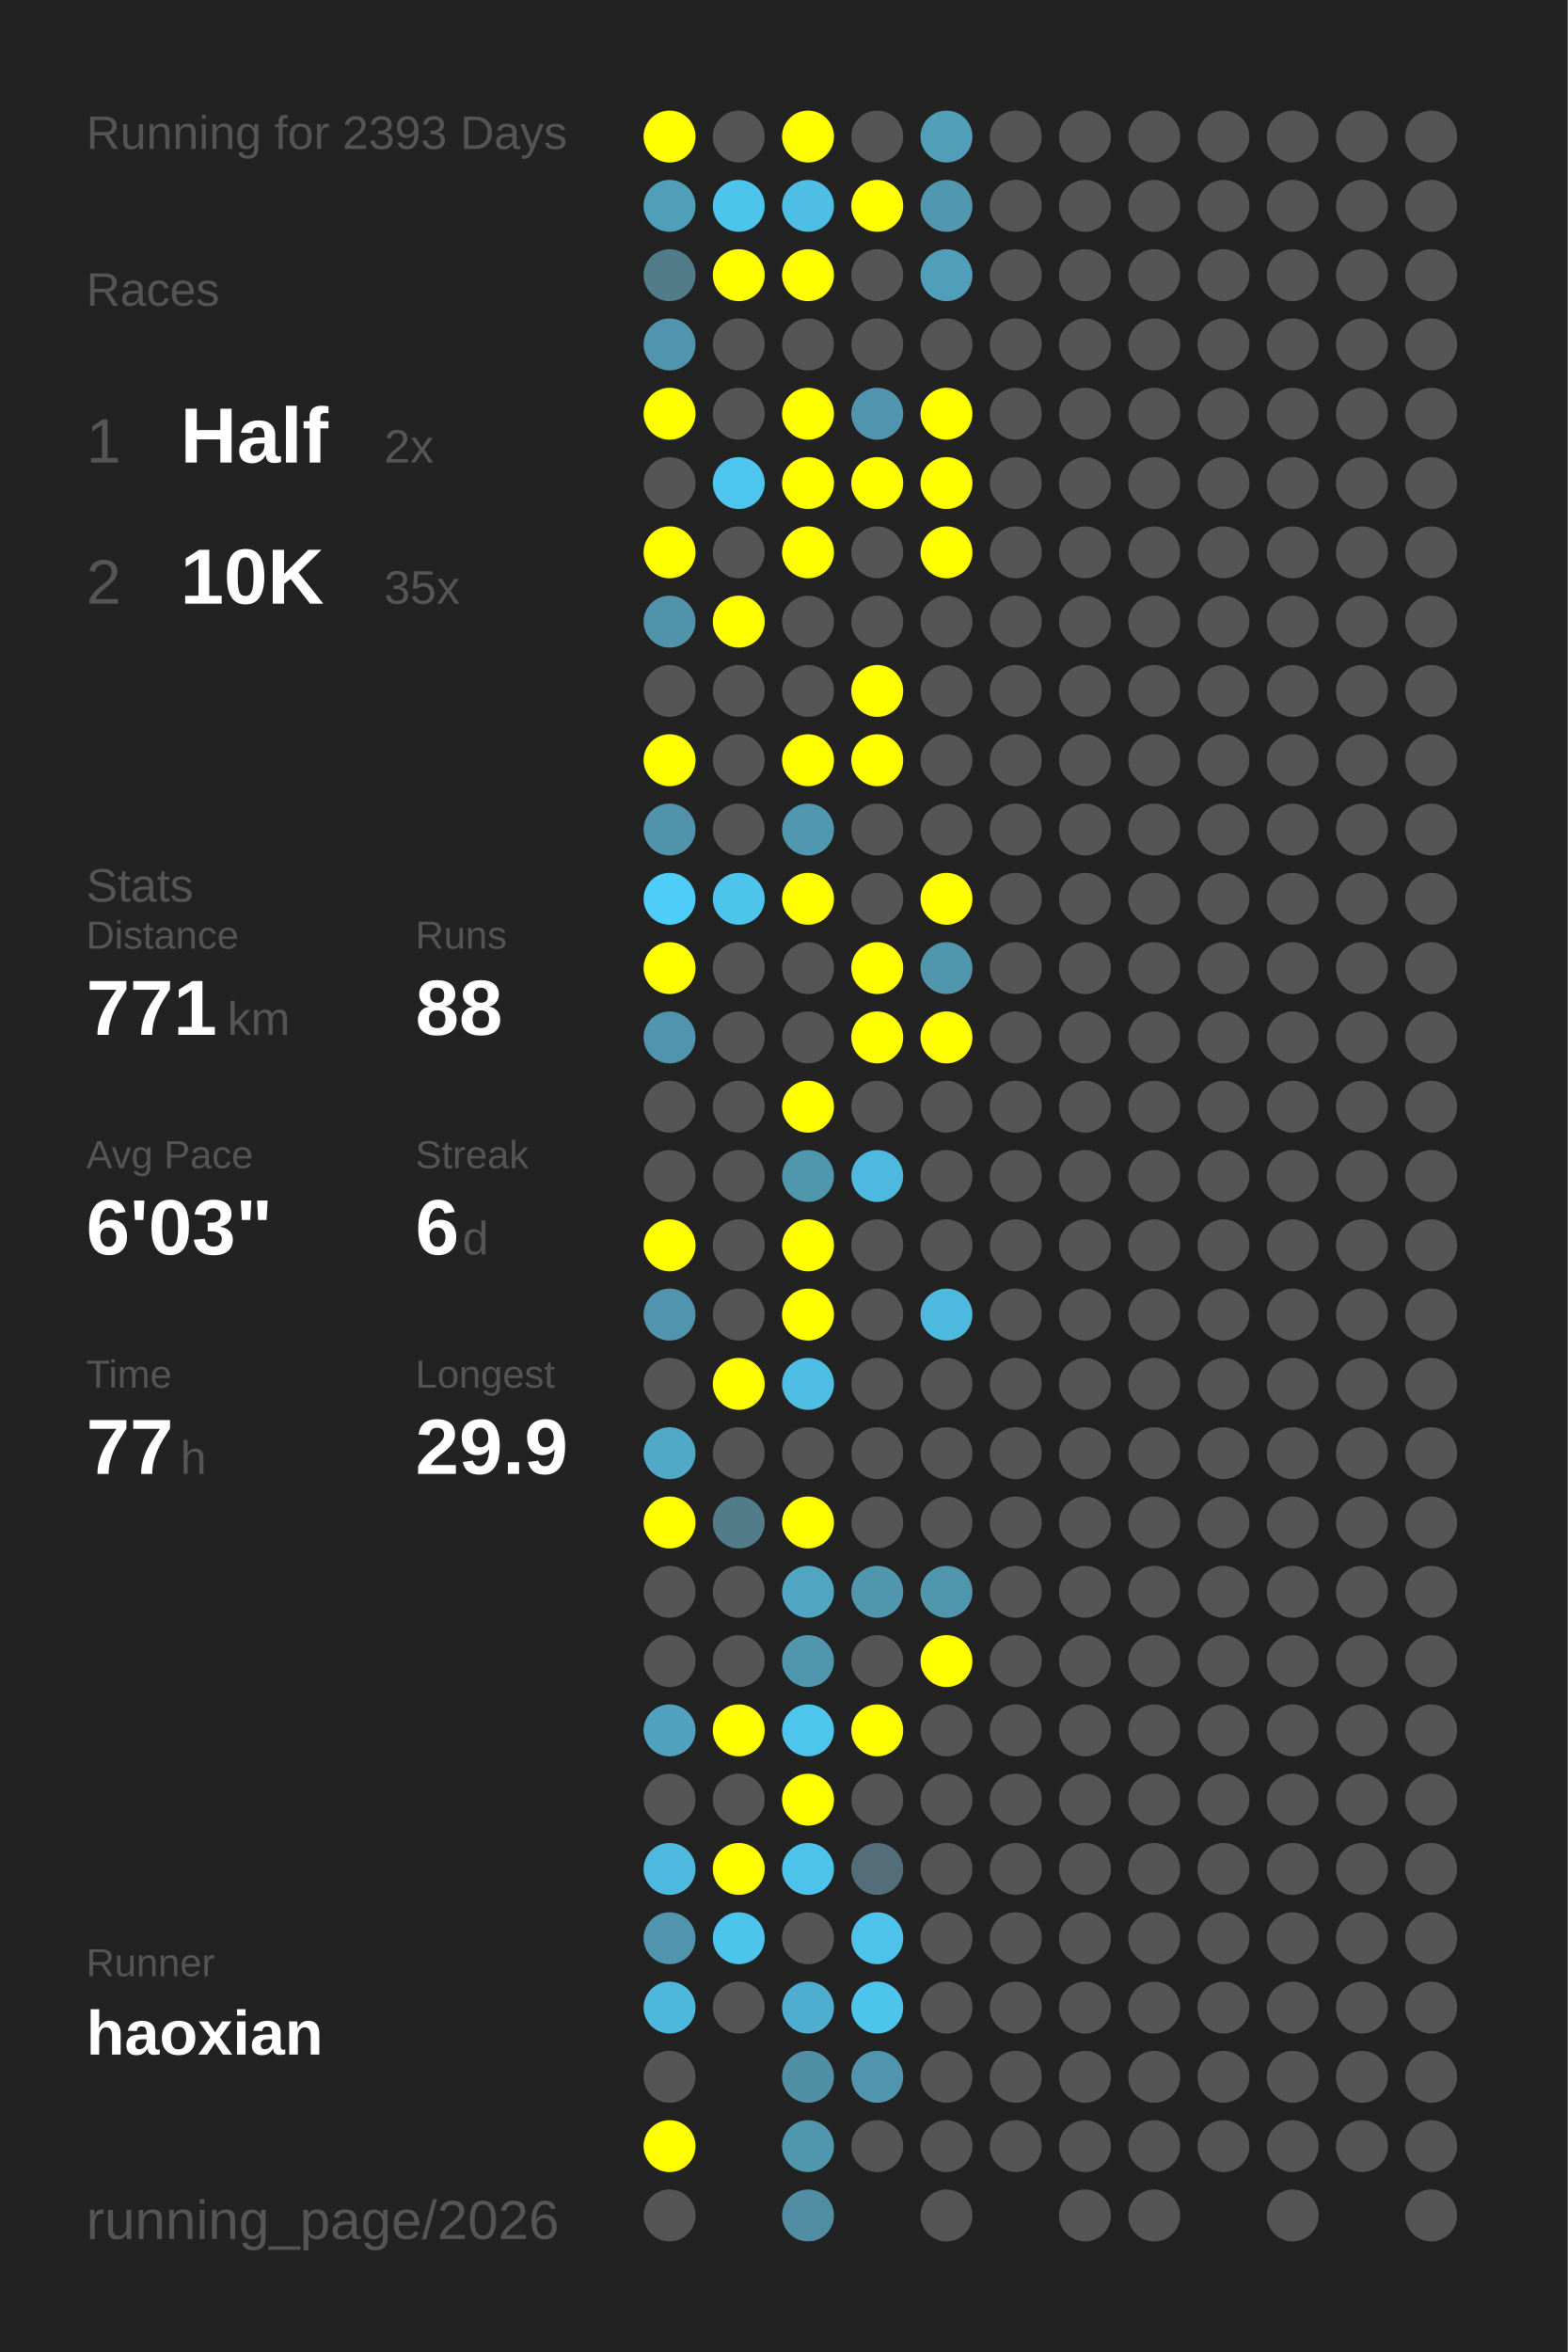
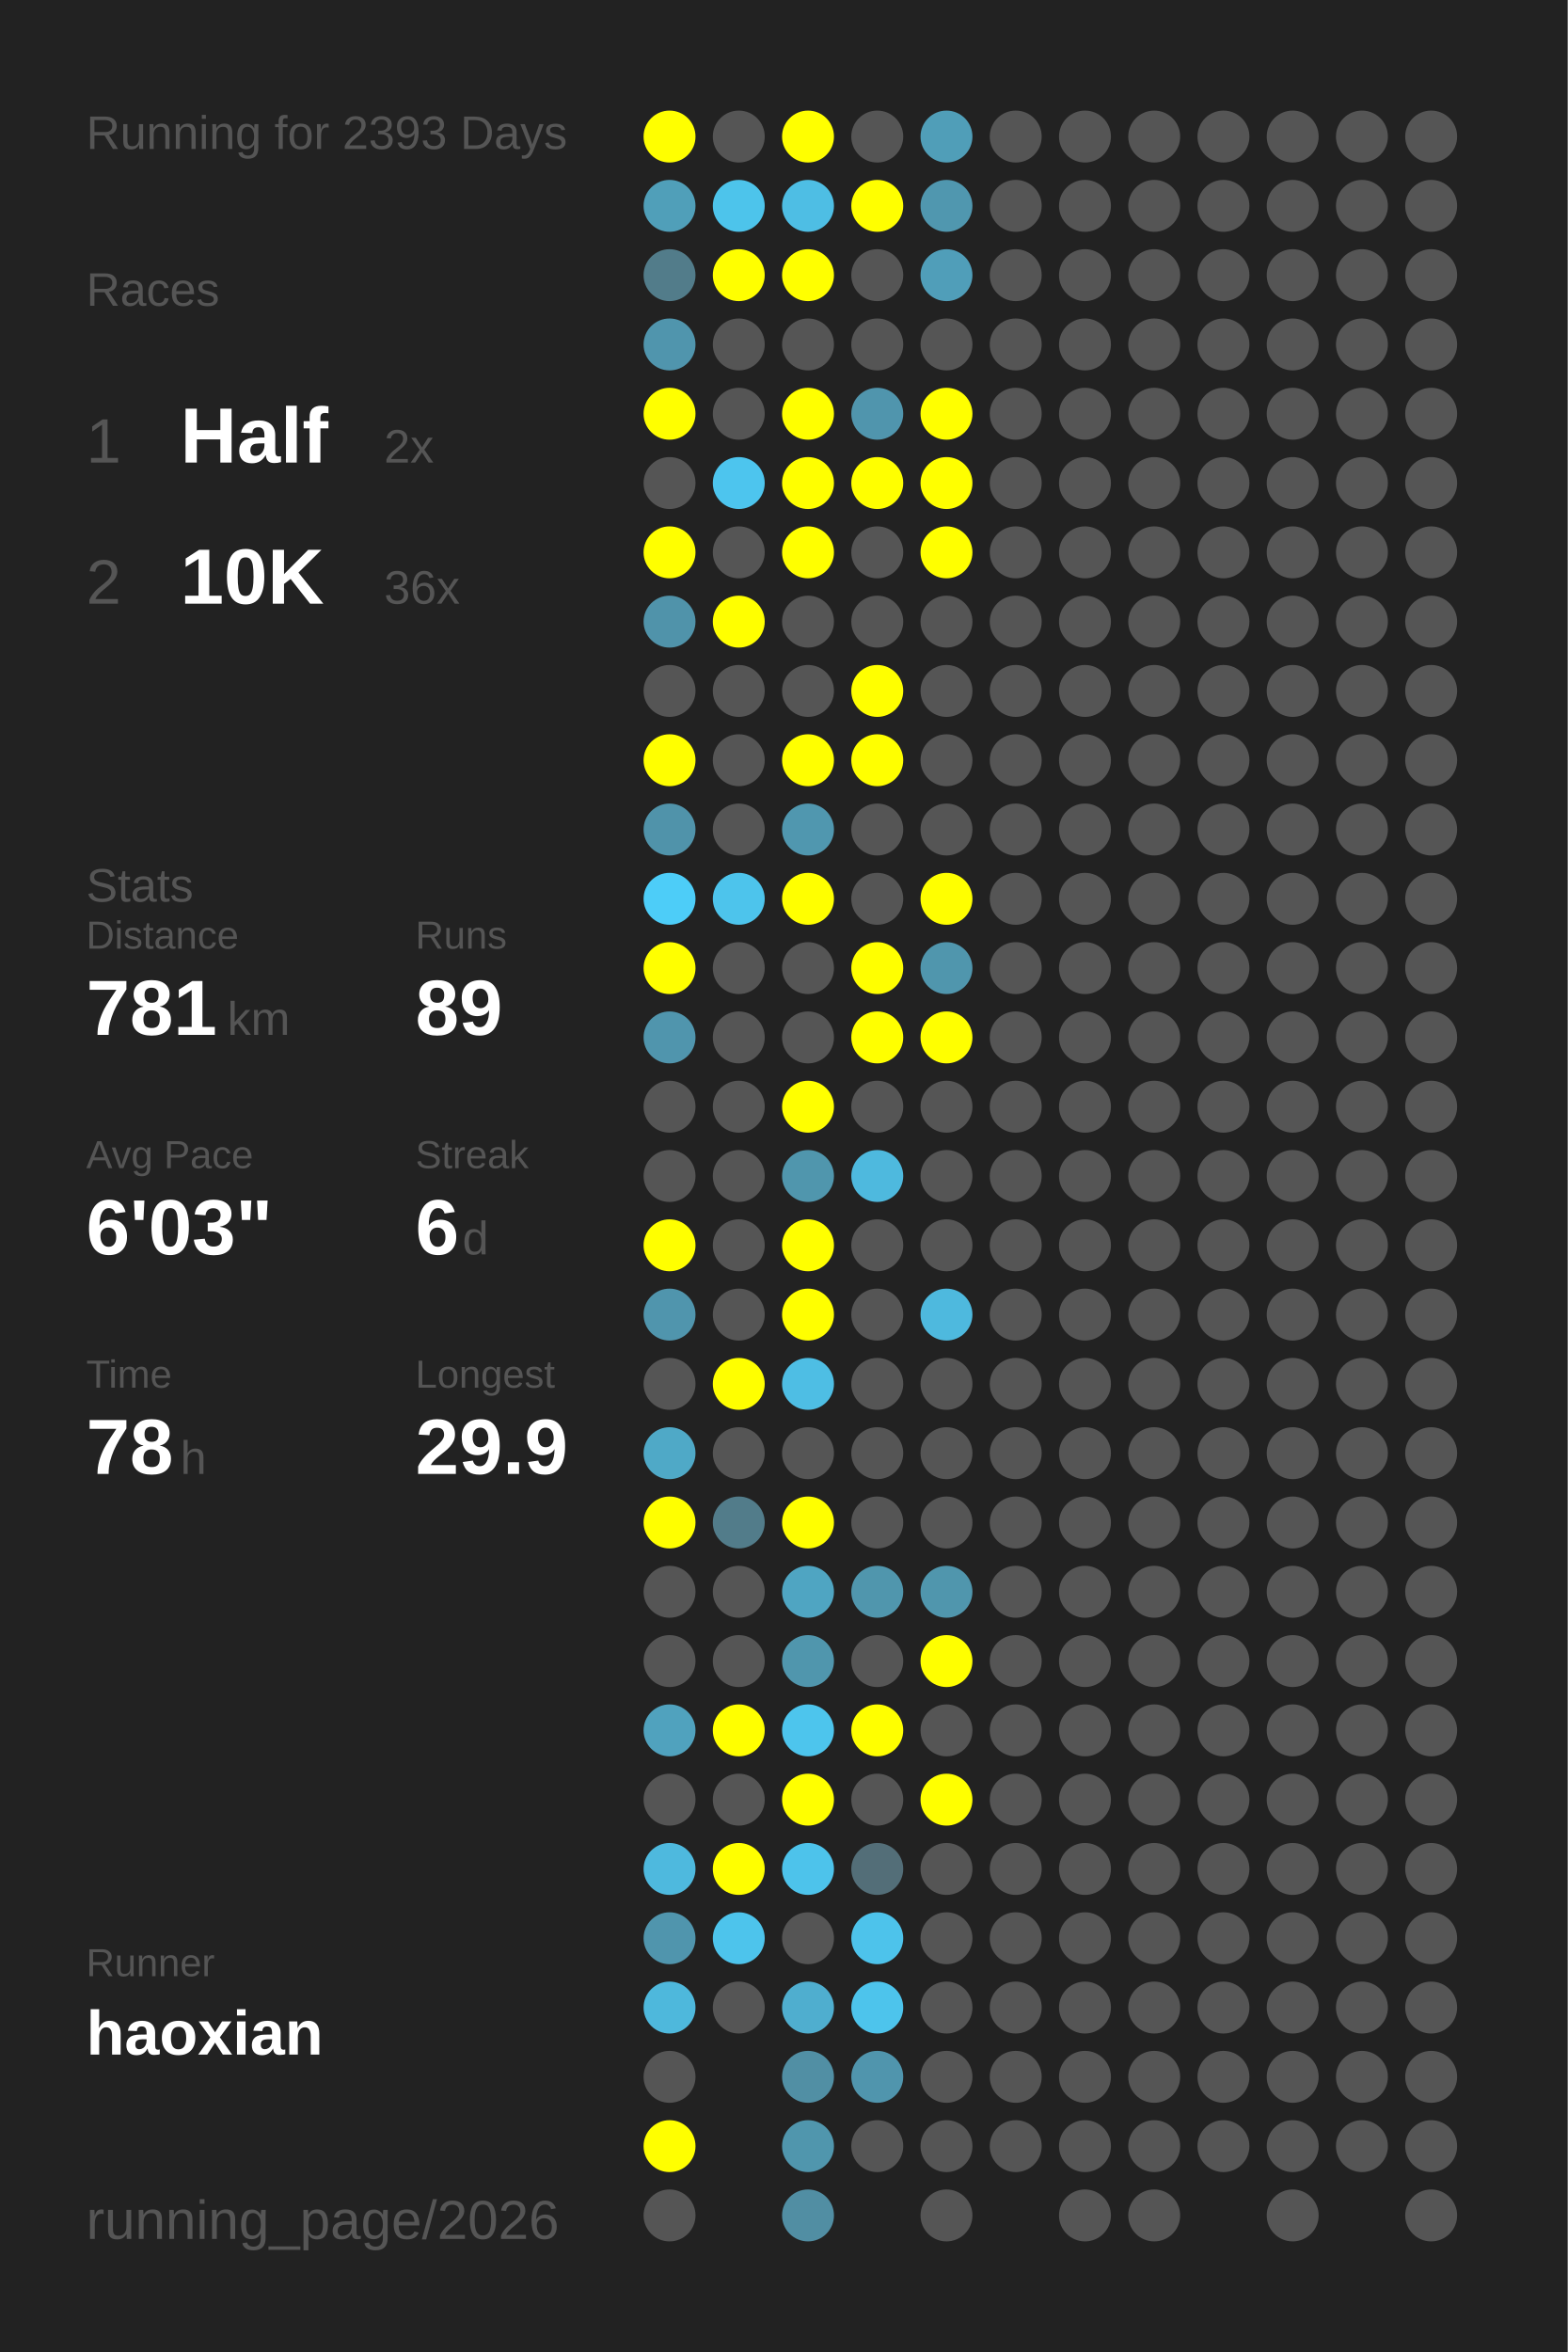
<svg xmlns="http://www.w3.org/2000/svg" baseProfile="full" height="300mm" version="1.1" viewBox="0,0,200,300" width="200mm">
  <defs />
  <rect fill="#222222" height="300" width="200" x="0" y="0" />
  <text fill="#555555" style="font-size:6px; font-family:Arial;" x="11" y="19">Running for 2393 Days</text>
  <text fill="#555555" style="font-size:6px; font-family:Arial;" x="11" y="39">Races</text>
  <text fill="#555555" style="font-size:8px; font-family:Arial;" x="11" y="59">1</text>
  <text fill="#FFFFFF" style="font-size:10px; font-family:Arial; font-weight:bold;" x="23" y="59">Half</text>
  <text fill="#555555" style="font-size:6px; font-family:Arial;" x="49" y="59">2x</text>
  <text fill="#555555" style="font-size:8px; font-family:Arial;" x="11" y="77">2</text>
  <text fill="#FFFFFF" style="font-size:10px; font-family:Arial; font-weight:bold;" x="23" y="77">10K</text>
-   <text fill="#555555" style="font-size:6px; font-family:Arial;" x="49" y="77">35x</text>
+   <text fill="#555555" style="font-size:6px; font-family:Arial;" x="49" y="77">36x</text>
  <text fill="#555555" style="font-size:6px; font-family:Arial;" x="11" y="115">Stats</text>
  <text fill="#555555" style="font-size:5px; font-family:Arial;" x="11" y="121">Distance</text>
-   <text fill="#FFFFFF" style="font-size:10px; font-family:Arial; font-weight:bold;" x="11" y="132">771</text>
+   <text fill="#FFFFFF" style="font-size:10px; font-family:Arial; font-weight:bold;" x="11" y="132">781</text>
  <text fill="#555555" style="font-size:6px; font-family:Arial;" x="29" y="132">km</text>
  <text fill="#555555" style="font-size:5px; font-family:Arial;" x="53" y="121">Runs</text>
-   <text fill="#FFFFFF" style="font-size:10px; font-family:Arial; font-weight:bold;" x="53" y="132">88</text>
+   <text fill="#FFFFFF" style="font-size:10px; font-family:Arial; font-weight:bold;" x="53" y="132">89</text>
  <text fill="#555555" style="font-size:5px; font-family:Arial;" x="11" y="149">Avg Pace</text>
  <text fill="#FFFFFF" style="font-size:10px; font-family:Arial; font-weight:bold;" x="11" y="160">6'03"</text>
  <text fill="#555555" style="font-size:5px; font-family:Arial;" x="53" y="149">Streak</text>
  <text fill="#FFFFFF" style="font-size:10px; font-family:Arial; font-weight:bold;" x="53" y="160">6</text>
  <text fill="#555555" style="font-size:6px; font-family:Arial;" x="59" y="160">d</text>
  <text fill="#555555" style="font-size:5px; font-family:Arial;" x="11" y="177">Time</text>
-   <text fill="#FFFFFF" style="font-size:10px; font-family:Arial; font-weight:bold;" x="11" y="188">77</text>
+   <text fill="#FFFFFF" style="font-size:10px; font-family:Arial; font-weight:bold;" x="11" y="188">78</text>
  <text fill="#555555" style="font-size:6px; font-family:Arial;" x="23" y="188">h</text>
  <text fill="#555555" style="font-size:5px; font-family:Arial;" x="53" y="177">Longest</text>
  <text fill="#FFFFFF" style="font-size:10px; font-family:Arial; font-weight:bold;" x="53" y="188">29.9</text>
  <text fill="#555555" style="font-size:5px; font-family:Arial;" x="11" y="252.065">Runner</text>
  <text fill="#FFFFFF" style="font-size:8px; font-family:Arial; font-weight:bold;" x="11" y="262.065">haoxian</text>
  <text fill="#555555" style="font-size:7px; font-family:Arial;" x="11" y="285.581">running_page/2026</text>
  <circle cx="85.417" cy="17.419" fill="#FFFF00" r="3.312" />
  <circle cx="85.417" cy="26.258" fill="#509fb9" r="3.312" />
  <circle cx="85.417" cy="35.097" fill="#527c8a" r="3.312" />
  <circle cx="85.417" cy="43.935" fill="#5095ad" r="3.312" />
  <circle cx="85.417" cy="52.774" fill="#FFFF00" r="3.312" />
  <circle cx="85.417" cy="61.613" fill="#555555" r="3.312" />
  <circle cx="85.417" cy="70.452" fill="#FFFF00" r="3.312" />
  <circle cx="85.417" cy="79.29" fill="#5093aa" r="3.312" />
  <circle cx="85.417" cy="88.129" fill="#555555" r="3.312" />
  <circle cx="85.417" cy="96.968" fill="#FFFF00" r="3.312" />
  <circle cx="85.417" cy="105.806" fill="#5093aa" r="3.312" />
  <circle cx="85.417" cy="114.645" fill="#4dcdf8" r="3.312" />
  <circle cx="85.417" cy="123.484" fill="#FFFF00" r="3.312" />
  <circle cx="85.417" cy="132.323" fill="#5095ad" r="3.312" />
  <circle cx="85.417" cy="141.161" fill="#555555" r="3.312" />
  <circle cx="85.417" cy="150" fill="#555555" r="3.312" />
  <circle cx="85.417" cy="158.839" fill="#FFFF00" r="3.312" />
  <circle cx="85.417" cy="167.677" fill="#5095ad" r="3.312" />
  <circle cx="85.417" cy="176.516" fill="#555555" r="3.312" />
  <circle cx="85.417" cy="185.355" fill="#4fa9c7" r="3.312" />
  <circle cx="85.417" cy="194.194" fill="#FFFF00" r="3.312" />
  <circle cx="85.417" cy="203.032" fill="#555555" r="3.312" />
  <circle cx="85.417" cy="211.871" fill="#555555" r="3.312" />
  <circle cx="85.417" cy="220.71" fill="#50a2be" r="3.312" />
  <circle cx="85.417" cy="229.548" fill="#555555" r="3.312" />
  <circle cx="85.417" cy="238.387" fill="#4eb9de" r="3.312" />
  <circle cx="85.417" cy="247.226" fill="#5095ad" r="3.312" />
  <circle cx="85.417" cy="256.065" fill="#4eb8dc" r="3.312" />
  <circle cx="85.417" cy="264.903" fill="#555555" r="3.312" />
  <circle cx="85.417" cy="273.742" fill="#FFFF00" r="3.312" />
  <circle cx="85.417" cy="282.581" fill="#555555" r="3.312" />
  <circle cx="94.25" cy="17.419" fill="#555555" r="3.312" />
  <circle cx="94.25" cy="26.258" fill="#4dc4eb" r="3.312" />
  <circle cx="94.25" cy="35.097" fill="#FFFF00" r="3.312" />
  <circle cx="94.25" cy="43.935" fill="#555555" r="3.312" />
  <circle cx="94.25" cy="52.774" fill="#555555" r="3.312" />
  <circle cx="94.25" cy="61.613" fill="#4dc5ee" r="3.312" />
  <circle cx="94.25" cy="70.452" fill="#555555" r="3.312" />
  <circle cx="94.25" cy="79.29" fill="#FFFF00" r="3.312" />
  <circle cx="94.25" cy="88.129" fill="#555555" r="3.312" />
  <circle cx="94.25" cy="96.968" fill="#555555" r="3.312" />
  <circle cx="94.25" cy="105.806" fill="#555555" r="3.312" />
  <circle cx="94.25" cy="114.645" fill="#4dc4ec" r="3.312" />
  <circle cx="94.25" cy="123.484" fill="#555555" r="3.312" />
  <circle cx="94.25" cy="132.323" fill="#555555" r="3.312" />
  <circle cx="94.25" cy="141.161" fill="#555555" r="3.312" />
  <circle cx="94.25" cy="150" fill="#555555" r="3.312" />
  <circle cx="94.25" cy="158.839" fill="#555555" r="3.312" />
  <circle cx="94.25" cy="167.677" fill="#555555" r="3.312" />
  <circle cx="94.25" cy="176.516" fill="#FFFF00" r="3.312" />
  <circle cx="94.25" cy="185.355" fill="#555555" r="3.312" />
  <circle cx="94.25" cy="194.194" fill="#527c8a" r="3.312" />
  <circle cx="94.25" cy="203.032" fill="#555555" r="3.312" />
  <circle cx="94.25" cy="211.871" fill="#555555" r="3.312" />
  <circle cx="94.25" cy="220.71" fill="#FFFF00" r="3.312" />
  <circle cx="94.25" cy="229.548" fill="#555555" r="3.312" />
  <circle cx="94.25" cy="238.387" fill="#FFFF00" r="3.312" />
  <circle cx="94.25" cy="247.226" fill="#4dc4ec" r="3.312" />
  <circle cx="94.25" cy="256.065" fill="#555555" r="3.312" />
  <circle cx="103.083" cy="17.419" fill="#FFFF00" r="3.312" />
  <circle cx="103.083" cy="26.258" fill="#4ebee4" r="3.312" />
  <circle cx="103.083" cy="35.097" fill="#FFFF00" r="3.312" />
  <circle cx="103.083" cy="43.935" fill="#555555" r="3.312" />
  <circle cx="103.083" cy="52.774" fill="#FFFF00" r="3.312" />
  <circle cx="103.083" cy="61.613" fill="#FFFF00" r="3.312" />
  <circle cx="103.083" cy="70.452" fill="#FFFF00" r="3.312" />
  <circle cx="103.083" cy="79.29" fill="#555555" r="3.312" />
  <circle cx="103.083" cy="88.129" fill="#555555" r="3.312" />
  <circle cx="103.083" cy="96.968" fill="#FFFF00" r="3.312" />
  <circle cx="103.083" cy="105.806" fill="#5097af" r="3.312" />
  <circle cx="103.083" cy="114.645" fill="#FFFF00" r="3.312" />
  <circle cx="103.083" cy="123.484" fill="#555555" r="3.312" />
  <circle cx="103.083" cy="132.323" fill="#555555" r="3.312" />
  <circle cx="103.083" cy="141.161" fill="#FFFF00" r="3.312" />
  <circle cx="103.083" cy="150" fill="#5096ad" r="3.312" />
  <circle cx="103.083" cy="158.839" fill="#FFFF00" r="3.312" />
  <circle cx="103.083" cy="167.677" fill="#FFFF00" r="3.312" />
  <circle cx="103.083" cy="176.516" fill="#4ebee4" r="3.312" />
  <circle cx="103.083" cy="185.355" fill="#555555" r="3.312" />
  <circle cx="103.083" cy="194.194" fill="#FFFF00" r="3.312" />
  <circle cx="103.083" cy="203.032" fill="#4fa5c2" r="3.312" />
  <circle cx="103.083" cy="211.871" fill="#5096ad" r="3.312" />
  <circle cx="103.083" cy="220.71" fill="#4dc5ed" r="3.312" />
  <circle cx="103.083" cy="229.548" fill="#FFFF00" r="3.312" />
  <circle cx="103.083" cy="238.387" fill="#4dc3eb" r="3.312" />
  <circle cx="103.083" cy="247.226" fill="#555555" r="3.312" />
  <circle cx="103.083" cy="256.065" fill="#4faecf" r="3.312" />
  <circle cx="103.083" cy="264.903" fill="#518fa4" r="3.312" />
  <circle cx="103.083" cy="273.742" fill="#5096ad" r="3.312" />
  <circle cx="103.083" cy="282.581" fill="#518ea3" r="3.312" />
  <circle cx="111.917" cy="17.419" fill="#555555" r="3.312" />
  <circle cx="111.917" cy="26.258" fill="#FFFF00" r="3.312" />
  <circle cx="111.917" cy="35.097" fill="#555555" r="3.312" />
  <circle cx="111.917" cy="43.935" fill="#555555" r="3.312" />
  <circle cx="111.917" cy="52.774" fill="#5095ad" r="3.312" />
  <circle cx="111.917" cy="61.613" fill="#FFFF00" r="3.312" />
  <circle cx="111.917" cy="70.452" fill="#555555" r="3.312" />
  <circle cx="111.917" cy="79.29" fill="#555555" r="3.312" />
  <circle cx="111.917" cy="88.129" fill="#FFFF00" r="3.312" />
  <circle cx="111.917" cy="96.968" fill="#FFFF00" r="3.312" />
  <circle cx="111.917" cy="105.806" fill="#555555" r="3.312" />
  <circle cx="111.917" cy="114.645" fill="#555555" r="3.312" />
  <circle cx="111.917" cy="123.484" fill="#FFFF00" r="3.312" />
  <circle cx="111.917" cy="132.323" fill="#FFFF00" r="3.312" />
  <circle cx="111.917" cy="141.161" fill="#555555" r="3.312" />
  <circle cx="111.917" cy="150" fill="#4eb9de" r="3.312" />
  <circle cx="111.917" cy="158.839" fill="#555555" r="3.312" />
  <circle cx="111.917" cy="167.677" fill="#555555" r="3.312" />
  <circle cx="111.917" cy="176.516" fill="#555555" r="3.312" />
  <circle cx="111.917" cy="185.355" fill="#555555" r="3.312" />
  <circle cx="111.917" cy="194.194" fill="#555555" r="3.312" />
  <circle cx="111.917" cy="203.032" fill="#5096ad" r="3.312" />
  <circle cx="111.917" cy="211.871" fill="#555555" r="3.312" />
  <circle cx="111.917" cy="220.71" fill="#FFFF00" r="3.312" />
  <circle cx="111.917" cy="229.548" fill="#555555" r="3.312" />
  <circle cx="111.917" cy="238.387" fill="#536e78" r="3.312" />
  <circle cx="111.917" cy="247.226" fill="#4dc3eb" r="3.312" />
  <circle cx="111.917" cy="256.065" fill="#4dc4ec" r="3.312" />
  <circle cx="111.917" cy="264.903" fill="#5095ad" r="3.312" />
  <circle cx="111.917" cy="273.742" fill="#555555" r="3.312" />
  <circle cx="120.75" cy="17.419" fill="#509eb8" r="3.312" />
  <circle cx="120.75" cy="26.258" fill="#5097af" r="3.312" />
  <circle cx="120.75" cy="35.097" fill="#509eb9" r="3.312" />
  <circle cx="120.75" cy="43.935" fill="#555555" r="3.312" />
  <circle cx="120.75" cy="52.774" fill="#FFFF00" r="3.312" />
  <circle cx="120.75" cy="61.613" fill="#FFFF00" r="3.312" />
  <circle cx="120.75" cy="70.452" fill="#FFFF00" r="3.312" />
  <circle cx="120.75" cy="79.29" fill="#555555" r="3.312" />
  <circle cx="120.75" cy="88.129" fill="#555555" r="3.312" />
  <circle cx="120.75" cy="96.968" fill="#555555" r="3.312" />
  <circle cx="120.75" cy="105.806" fill="#555555" r="3.312" />
  <circle cx="120.75" cy="114.645" fill="#FFFF00" r="3.312" />
  <circle cx="120.75" cy="123.484" fill="#5096ad" r="3.312" />
  <circle cx="120.75" cy="132.323" fill="#FFFF00" r="3.312" />
  <circle cx="120.75" cy="141.161" fill="#555555" r="3.312" />
  <circle cx="120.75" cy="150" fill="#555555" r="3.312" />
  <circle cx="120.75" cy="158.839" fill="#555555" r="3.312" />
  <circle cx="120.75" cy="167.677" fill="#4eb9de" r="3.312" />
  <circle cx="120.75" cy="176.516" fill="#555555" r="3.312" />
  <circle cx="120.75" cy="185.355" fill="#555555" r="3.312" />
  <circle cx="120.75" cy="194.194" fill="#555555" r="3.312" />
  <circle cx="120.75" cy="203.032" fill="#5096ad" r="3.312" />
  <circle cx="120.75" cy="211.871" fill="#FFFF00" r="3.312" />
  <circle cx="120.75" cy="220.71" fill="#555555" r="3.312" />
-   <circle cx="120.75" cy="229.548" fill="#555555" r="3.312" />
+   <circle cx="120.75" cy="229.548" fill="#FFFF00" r="3.312" />
  <circle cx="120.75" cy="238.387" fill="#555555" r="3.312" />
  <circle cx="120.75" cy="247.226" fill="#555555" r="3.312" />
  <circle cx="120.75" cy="256.065" fill="#555555" r="3.312" />
  <circle cx="120.75" cy="264.903" fill="#555555" r="3.312" />
  <circle cx="120.75" cy="273.742" fill="#555555" r="3.312" />
  <circle cx="120.75" cy="282.581" fill="#555555" r="3.312" />
  <circle cx="129.583" cy="17.419" fill="#555555" r="3.312" />
  <circle cx="129.583" cy="26.258" fill="#555555" r="3.312" />
  <circle cx="129.583" cy="35.097" fill="#555555" r="3.312" />
  <circle cx="129.583" cy="43.935" fill="#555555" r="3.312" />
  <circle cx="129.583" cy="52.774" fill="#555555" r="3.312" />
  <circle cx="129.583" cy="61.613" fill="#555555" r="3.312" />
  <circle cx="129.583" cy="70.452" fill="#555555" r="3.312" />
  <circle cx="129.583" cy="79.29" fill="#555555" r="3.312" />
  <circle cx="129.583" cy="88.129" fill="#555555" r="3.312" />
  <circle cx="129.583" cy="96.968" fill="#555555" r="3.312" />
  <circle cx="129.583" cy="105.806" fill="#555555" r="3.312" />
  <circle cx="129.583" cy="114.645" fill="#555555" r="3.312" />
  <circle cx="129.583" cy="123.484" fill="#555555" r="3.312" />
  <circle cx="129.583" cy="132.323" fill="#555555" r="3.312" />
  <circle cx="129.583" cy="141.161" fill="#555555" r="3.312" />
  <circle cx="129.583" cy="150" fill="#555555" r="3.312" />
  <circle cx="129.583" cy="158.839" fill="#555555" r="3.312" />
  <circle cx="129.583" cy="167.677" fill="#555555" r="3.312" />
  <circle cx="129.583" cy="176.516" fill="#555555" r="3.312" />
  <circle cx="129.583" cy="185.355" fill="#555555" r="3.312" />
  <circle cx="129.583" cy="194.194" fill="#555555" r="3.312" />
  <circle cx="129.583" cy="203.032" fill="#555555" r="3.312" />
  <circle cx="129.583" cy="211.871" fill="#555555" r="3.312" />
  <circle cx="129.583" cy="220.71" fill="#555555" r="3.312" />
  <circle cx="129.583" cy="229.548" fill="#555555" r="3.312" />
  <circle cx="129.583" cy="238.387" fill="#555555" r="3.312" />
  <circle cx="129.583" cy="247.226" fill="#555555" r="3.312" />
  <circle cx="129.583" cy="256.065" fill="#555555" r="3.312" />
  <circle cx="129.583" cy="264.903" fill="#555555" r="3.312" />
  <circle cx="129.583" cy="273.742" fill="#555555" r="3.312" />
  <circle cx="138.417" cy="17.419" fill="#555555" r="3.312" />
  <circle cx="138.417" cy="26.258" fill="#555555" r="3.312" />
  <circle cx="138.417" cy="35.097" fill="#555555" r="3.312" />
  <circle cx="138.417" cy="43.935" fill="#555555" r="3.312" />
  <circle cx="138.417" cy="52.774" fill="#555555" r="3.312" />
  <circle cx="138.417" cy="61.613" fill="#555555" r="3.312" />
  <circle cx="138.417" cy="70.452" fill="#555555" r="3.312" />
  <circle cx="138.417" cy="79.29" fill="#555555" r="3.312" />
  <circle cx="138.417" cy="88.129" fill="#555555" r="3.312" />
  <circle cx="138.417" cy="96.968" fill="#555555" r="3.312" />
  <circle cx="138.417" cy="105.806" fill="#555555" r="3.312" />
  <circle cx="138.417" cy="114.645" fill="#555555" r="3.312" />
  <circle cx="138.417" cy="123.484" fill="#555555" r="3.312" />
  <circle cx="138.417" cy="132.323" fill="#555555" r="3.312" />
  <circle cx="138.417" cy="141.161" fill="#555555" r="3.312" />
  <circle cx="138.417" cy="150" fill="#555555" r="3.312" />
  <circle cx="138.417" cy="158.839" fill="#555555" r="3.312" />
  <circle cx="138.417" cy="167.677" fill="#555555" r="3.312" />
  <circle cx="138.417" cy="176.516" fill="#555555" r="3.312" />
  <circle cx="138.417" cy="185.355" fill="#555555" r="3.312" />
  <circle cx="138.417" cy="194.194" fill="#555555" r="3.312" />
  <circle cx="138.417" cy="203.032" fill="#555555" r="3.312" />
  <circle cx="138.417" cy="211.871" fill="#555555" r="3.312" />
  <circle cx="138.417" cy="220.71" fill="#555555" r="3.312" />
  <circle cx="138.417" cy="229.548" fill="#555555" r="3.312" />
  <circle cx="138.417" cy="238.387" fill="#555555" r="3.312" />
  <circle cx="138.417" cy="247.226" fill="#555555" r="3.312" />
  <circle cx="138.417" cy="256.065" fill="#555555" r="3.312" />
  <circle cx="138.417" cy="264.903" fill="#555555" r="3.312" />
  <circle cx="138.417" cy="273.742" fill="#555555" r="3.312" />
  <circle cx="138.417" cy="282.581" fill="#555555" r="3.312" />
  <circle cx="147.25" cy="17.419" fill="#555555" r="3.312" />
  <circle cx="147.25" cy="26.258" fill="#555555" r="3.312" />
  <circle cx="147.25" cy="35.097" fill="#555555" r="3.312" />
  <circle cx="147.25" cy="43.935" fill="#555555" r="3.312" />
  <circle cx="147.25" cy="52.774" fill="#555555" r="3.312" />
  <circle cx="147.25" cy="61.613" fill="#555555" r="3.312" />
  <circle cx="147.25" cy="70.452" fill="#555555" r="3.312" />
  <circle cx="147.25" cy="79.29" fill="#555555" r="3.312" />
  <circle cx="147.25" cy="88.129" fill="#555555" r="3.312" />
  <circle cx="147.25" cy="96.968" fill="#555555" r="3.312" />
  <circle cx="147.25" cy="105.806" fill="#555555" r="3.312" />
  <circle cx="147.25" cy="114.645" fill="#555555" r="3.312" />
  <circle cx="147.25" cy="123.484" fill="#555555" r="3.312" />
  <circle cx="147.25" cy="132.323" fill="#555555" r="3.312" />
  <circle cx="147.25" cy="141.161" fill="#555555" r="3.312" />
  <circle cx="147.25" cy="150" fill="#555555" r="3.312" />
  <circle cx="147.25" cy="158.839" fill="#555555" r="3.312" />
  <circle cx="147.25" cy="167.677" fill="#555555" r="3.312" />
  <circle cx="147.25" cy="176.516" fill="#555555" r="3.312" />
  <circle cx="147.25" cy="185.355" fill="#555555" r="3.312" />
  <circle cx="147.25" cy="194.194" fill="#555555" r="3.312" />
  <circle cx="147.25" cy="203.032" fill="#555555" r="3.312" />
  <circle cx="147.25" cy="211.871" fill="#555555" r="3.312" />
  <circle cx="147.25" cy="220.71" fill="#555555" r="3.312" />
  <circle cx="147.25" cy="229.548" fill="#555555" r="3.312" />
  <circle cx="147.25" cy="238.387" fill="#555555" r="3.312" />
  <circle cx="147.25" cy="247.226" fill="#555555" r="3.312" />
  <circle cx="147.25" cy="256.065" fill="#555555" r="3.312" />
  <circle cx="147.25" cy="264.903" fill="#555555" r="3.312" />
  <circle cx="147.25" cy="273.742" fill="#555555" r="3.312" />
  <circle cx="147.25" cy="282.581" fill="#555555" r="3.312" />
  <circle cx="156.083" cy="17.419" fill="#555555" r="3.312" />
  <circle cx="156.083" cy="26.258" fill="#555555" r="3.312" />
  <circle cx="156.083" cy="35.097" fill="#555555" r="3.312" />
  <circle cx="156.083" cy="43.935" fill="#555555" r="3.312" />
  <circle cx="156.083" cy="52.774" fill="#555555" r="3.312" />
  <circle cx="156.083" cy="61.613" fill="#555555" r="3.312" />
  <circle cx="156.083" cy="70.452" fill="#555555" r="3.312" />
  <circle cx="156.083" cy="79.29" fill="#555555" r="3.312" />
  <circle cx="156.083" cy="88.129" fill="#555555" r="3.312" />
  <circle cx="156.083" cy="96.968" fill="#555555" r="3.312" />
  <circle cx="156.083" cy="105.806" fill="#555555" r="3.312" />
  <circle cx="156.083" cy="114.645" fill="#555555" r="3.312" />
  <circle cx="156.083" cy="123.484" fill="#555555" r="3.312" />
  <circle cx="156.083" cy="132.323" fill="#555555" r="3.312" />
  <circle cx="156.083" cy="141.161" fill="#555555" r="3.312" />
  <circle cx="156.083" cy="150" fill="#555555" r="3.312" />
  <circle cx="156.083" cy="158.839" fill="#555555" r="3.312" />
  <circle cx="156.083" cy="167.677" fill="#555555" r="3.312" />
  <circle cx="156.083" cy="176.516" fill="#555555" r="3.312" />
  <circle cx="156.083" cy="185.355" fill="#555555" r="3.312" />
  <circle cx="156.083" cy="194.194" fill="#555555" r="3.312" />
  <circle cx="156.083" cy="203.032" fill="#555555" r="3.312" />
  <circle cx="156.083" cy="211.871" fill="#555555" r="3.312" />
  <circle cx="156.083" cy="220.71" fill="#555555" r="3.312" />
  <circle cx="156.083" cy="229.548" fill="#555555" r="3.312" />
  <circle cx="156.083" cy="238.387" fill="#555555" r="3.312" />
  <circle cx="156.083" cy="247.226" fill="#555555" r="3.312" />
  <circle cx="156.083" cy="256.065" fill="#555555" r="3.312" />
  <circle cx="156.083" cy="264.903" fill="#555555" r="3.312" />
  <circle cx="156.083" cy="273.742" fill="#555555" r="3.312" />
  <circle cx="164.917" cy="17.419" fill="#555555" r="3.312" />
  <circle cx="164.917" cy="26.258" fill="#555555" r="3.312" />
  <circle cx="164.917" cy="35.097" fill="#555555" r="3.312" />
  <circle cx="164.917" cy="43.935" fill="#555555" r="3.312" />
  <circle cx="164.917" cy="52.774" fill="#555555" r="3.312" />
  <circle cx="164.917" cy="61.613" fill="#555555" r="3.312" />
  <circle cx="164.917" cy="70.452" fill="#555555" r="3.312" />
  <circle cx="164.917" cy="79.29" fill="#555555" r="3.312" />
  <circle cx="164.917" cy="88.129" fill="#555555" r="3.312" />
  <circle cx="164.917" cy="96.968" fill="#555555" r="3.312" />
  <circle cx="164.917" cy="105.806" fill="#555555" r="3.312" />
  <circle cx="164.917" cy="114.645" fill="#555555" r="3.312" />
  <circle cx="164.917" cy="123.484" fill="#555555" r="3.312" />
  <circle cx="164.917" cy="132.323" fill="#555555" r="3.312" />
  <circle cx="164.917" cy="141.161" fill="#555555" r="3.312" />
  <circle cx="164.917" cy="150" fill="#555555" r="3.312" />
  <circle cx="164.917" cy="158.839" fill="#555555" r="3.312" />
  <circle cx="164.917" cy="167.677" fill="#555555" r="3.312" />
  <circle cx="164.917" cy="176.516" fill="#555555" r="3.312" />
  <circle cx="164.917" cy="185.355" fill="#555555" r="3.312" />
  <circle cx="164.917" cy="194.194" fill="#555555" r="3.312" />
  <circle cx="164.917" cy="203.032" fill="#555555" r="3.312" />
  <circle cx="164.917" cy="211.871" fill="#555555" r="3.312" />
  <circle cx="164.917" cy="220.71" fill="#555555" r="3.312" />
  <circle cx="164.917" cy="229.548" fill="#555555" r="3.312" />
  <circle cx="164.917" cy="238.387" fill="#555555" r="3.312" />
  <circle cx="164.917" cy="247.226" fill="#555555" r="3.312" />
  <circle cx="164.917" cy="256.065" fill="#555555" r="3.312" />
  <circle cx="164.917" cy="264.903" fill="#555555" r="3.312" />
  <circle cx="164.917" cy="273.742" fill="#555555" r="3.312" />
  <circle cx="164.917" cy="282.581" fill="#555555" r="3.312" />
  <circle cx="173.75" cy="17.419" fill="#555555" r="3.312" />
  <circle cx="173.75" cy="26.258" fill="#555555" r="3.312" />
  <circle cx="173.75" cy="35.097" fill="#555555" r="3.312" />
  <circle cx="173.75" cy="43.935" fill="#555555" r="3.312" />
  <circle cx="173.75" cy="52.774" fill="#555555" r="3.312" />
  <circle cx="173.75" cy="61.613" fill="#555555" r="3.312" />
  <circle cx="173.75" cy="70.452" fill="#555555" r="3.312" />
  <circle cx="173.75" cy="79.29" fill="#555555" r="3.312" />
  <circle cx="173.75" cy="88.129" fill="#555555" r="3.312" />
  <circle cx="173.75" cy="96.968" fill="#555555" r="3.312" />
  <circle cx="173.75" cy="105.806" fill="#555555" r="3.312" />
  <circle cx="173.75" cy="114.645" fill="#555555" r="3.312" />
  <circle cx="173.75" cy="123.484" fill="#555555" r="3.312" />
  <circle cx="173.75" cy="132.323" fill="#555555" r="3.312" />
  <circle cx="173.75" cy="141.161" fill="#555555" r="3.312" />
  <circle cx="173.75" cy="150" fill="#555555" r="3.312" />
  <circle cx="173.75" cy="158.839" fill="#555555" r="3.312" />
  <circle cx="173.75" cy="167.677" fill="#555555" r="3.312" />
  <circle cx="173.75" cy="176.516" fill="#555555" r="3.312" />
  <circle cx="173.75" cy="185.355" fill="#555555" r="3.312" />
  <circle cx="173.75" cy="194.194" fill="#555555" r="3.312" />
  <circle cx="173.75" cy="203.032" fill="#555555" r="3.312" />
  <circle cx="173.75" cy="211.871" fill="#555555" r="3.312" />
  <circle cx="173.75" cy="220.71" fill="#555555" r="3.312" />
  <circle cx="173.75" cy="229.548" fill="#555555" r="3.312" />
  <circle cx="173.75" cy="238.387" fill="#555555" r="3.312" />
  <circle cx="173.75" cy="247.226" fill="#555555" r="3.312" />
  <circle cx="173.75" cy="256.065" fill="#555555" r="3.312" />
  <circle cx="173.75" cy="264.903" fill="#555555" r="3.312" />
  <circle cx="173.75" cy="273.742" fill="#555555" r="3.312" />
  <circle cx="182.583" cy="17.419" fill="#555555" r="3.312" />
  <circle cx="182.583" cy="26.258" fill="#555555" r="3.312" />
  <circle cx="182.583" cy="35.097" fill="#555555" r="3.312" />
  <circle cx="182.583" cy="43.935" fill="#555555" r="3.312" />
  <circle cx="182.583" cy="52.774" fill="#555555" r="3.312" />
  <circle cx="182.583" cy="61.613" fill="#555555" r="3.312" />
  <circle cx="182.583" cy="70.452" fill="#555555" r="3.312" />
  <circle cx="182.583" cy="79.29" fill="#555555" r="3.312" />
  <circle cx="182.583" cy="88.129" fill="#555555" r="3.312" />
  <circle cx="182.583" cy="96.968" fill="#555555" r="3.312" />
  <circle cx="182.583" cy="105.806" fill="#555555" r="3.312" />
  <circle cx="182.583" cy="114.645" fill="#555555" r="3.312" />
  <circle cx="182.583" cy="123.484" fill="#555555" r="3.312" />
  <circle cx="182.583" cy="132.323" fill="#555555" r="3.312" />
  <circle cx="182.583" cy="141.161" fill="#555555" r="3.312" />
  <circle cx="182.583" cy="150" fill="#555555" r="3.312" />
  <circle cx="182.583" cy="158.839" fill="#555555" r="3.312" />
  <circle cx="182.583" cy="167.677" fill="#555555" r="3.312" />
  <circle cx="182.583" cy="176.516" fill="#555555" r="3.312" />
  <circle cx="182.583" cy="185.355" fill="#555555" r="3.312" />
  <circle cx="182.583" cy="194.194" fill="#555555" r="3.312" />
  <circle cx="182.583" cy="203.032" fill="#555555" r="3.312" />
  <circle cx="182.583" cy="211.871" fill="#555555" r="3.312" />
  <circle cx="182.583" cy="220.71" fill="#555555" r="3.312" />
  <circle cx="182.583" cy="229.548" fill="#555555" r="3.312" />
  <circle cx="182.583" cy="238.387" fill="#555555" r="3.312" />
  <circle cx="182.583" cy="247.226" fill="#555555" r="3.312" />
  <circle cx="182.583" cy="256.065" fill="#555555" r="3.312" />
  <circle cx="182.583" cy="264.903" fill="#555555" r="3.312" />
  <circle cx="182.583" cy="273.742" fill="#555555" r="3.312" />
  <circle cx="182.583" cy="282.581" fill="#555555" r="3.312" />
</svg>
